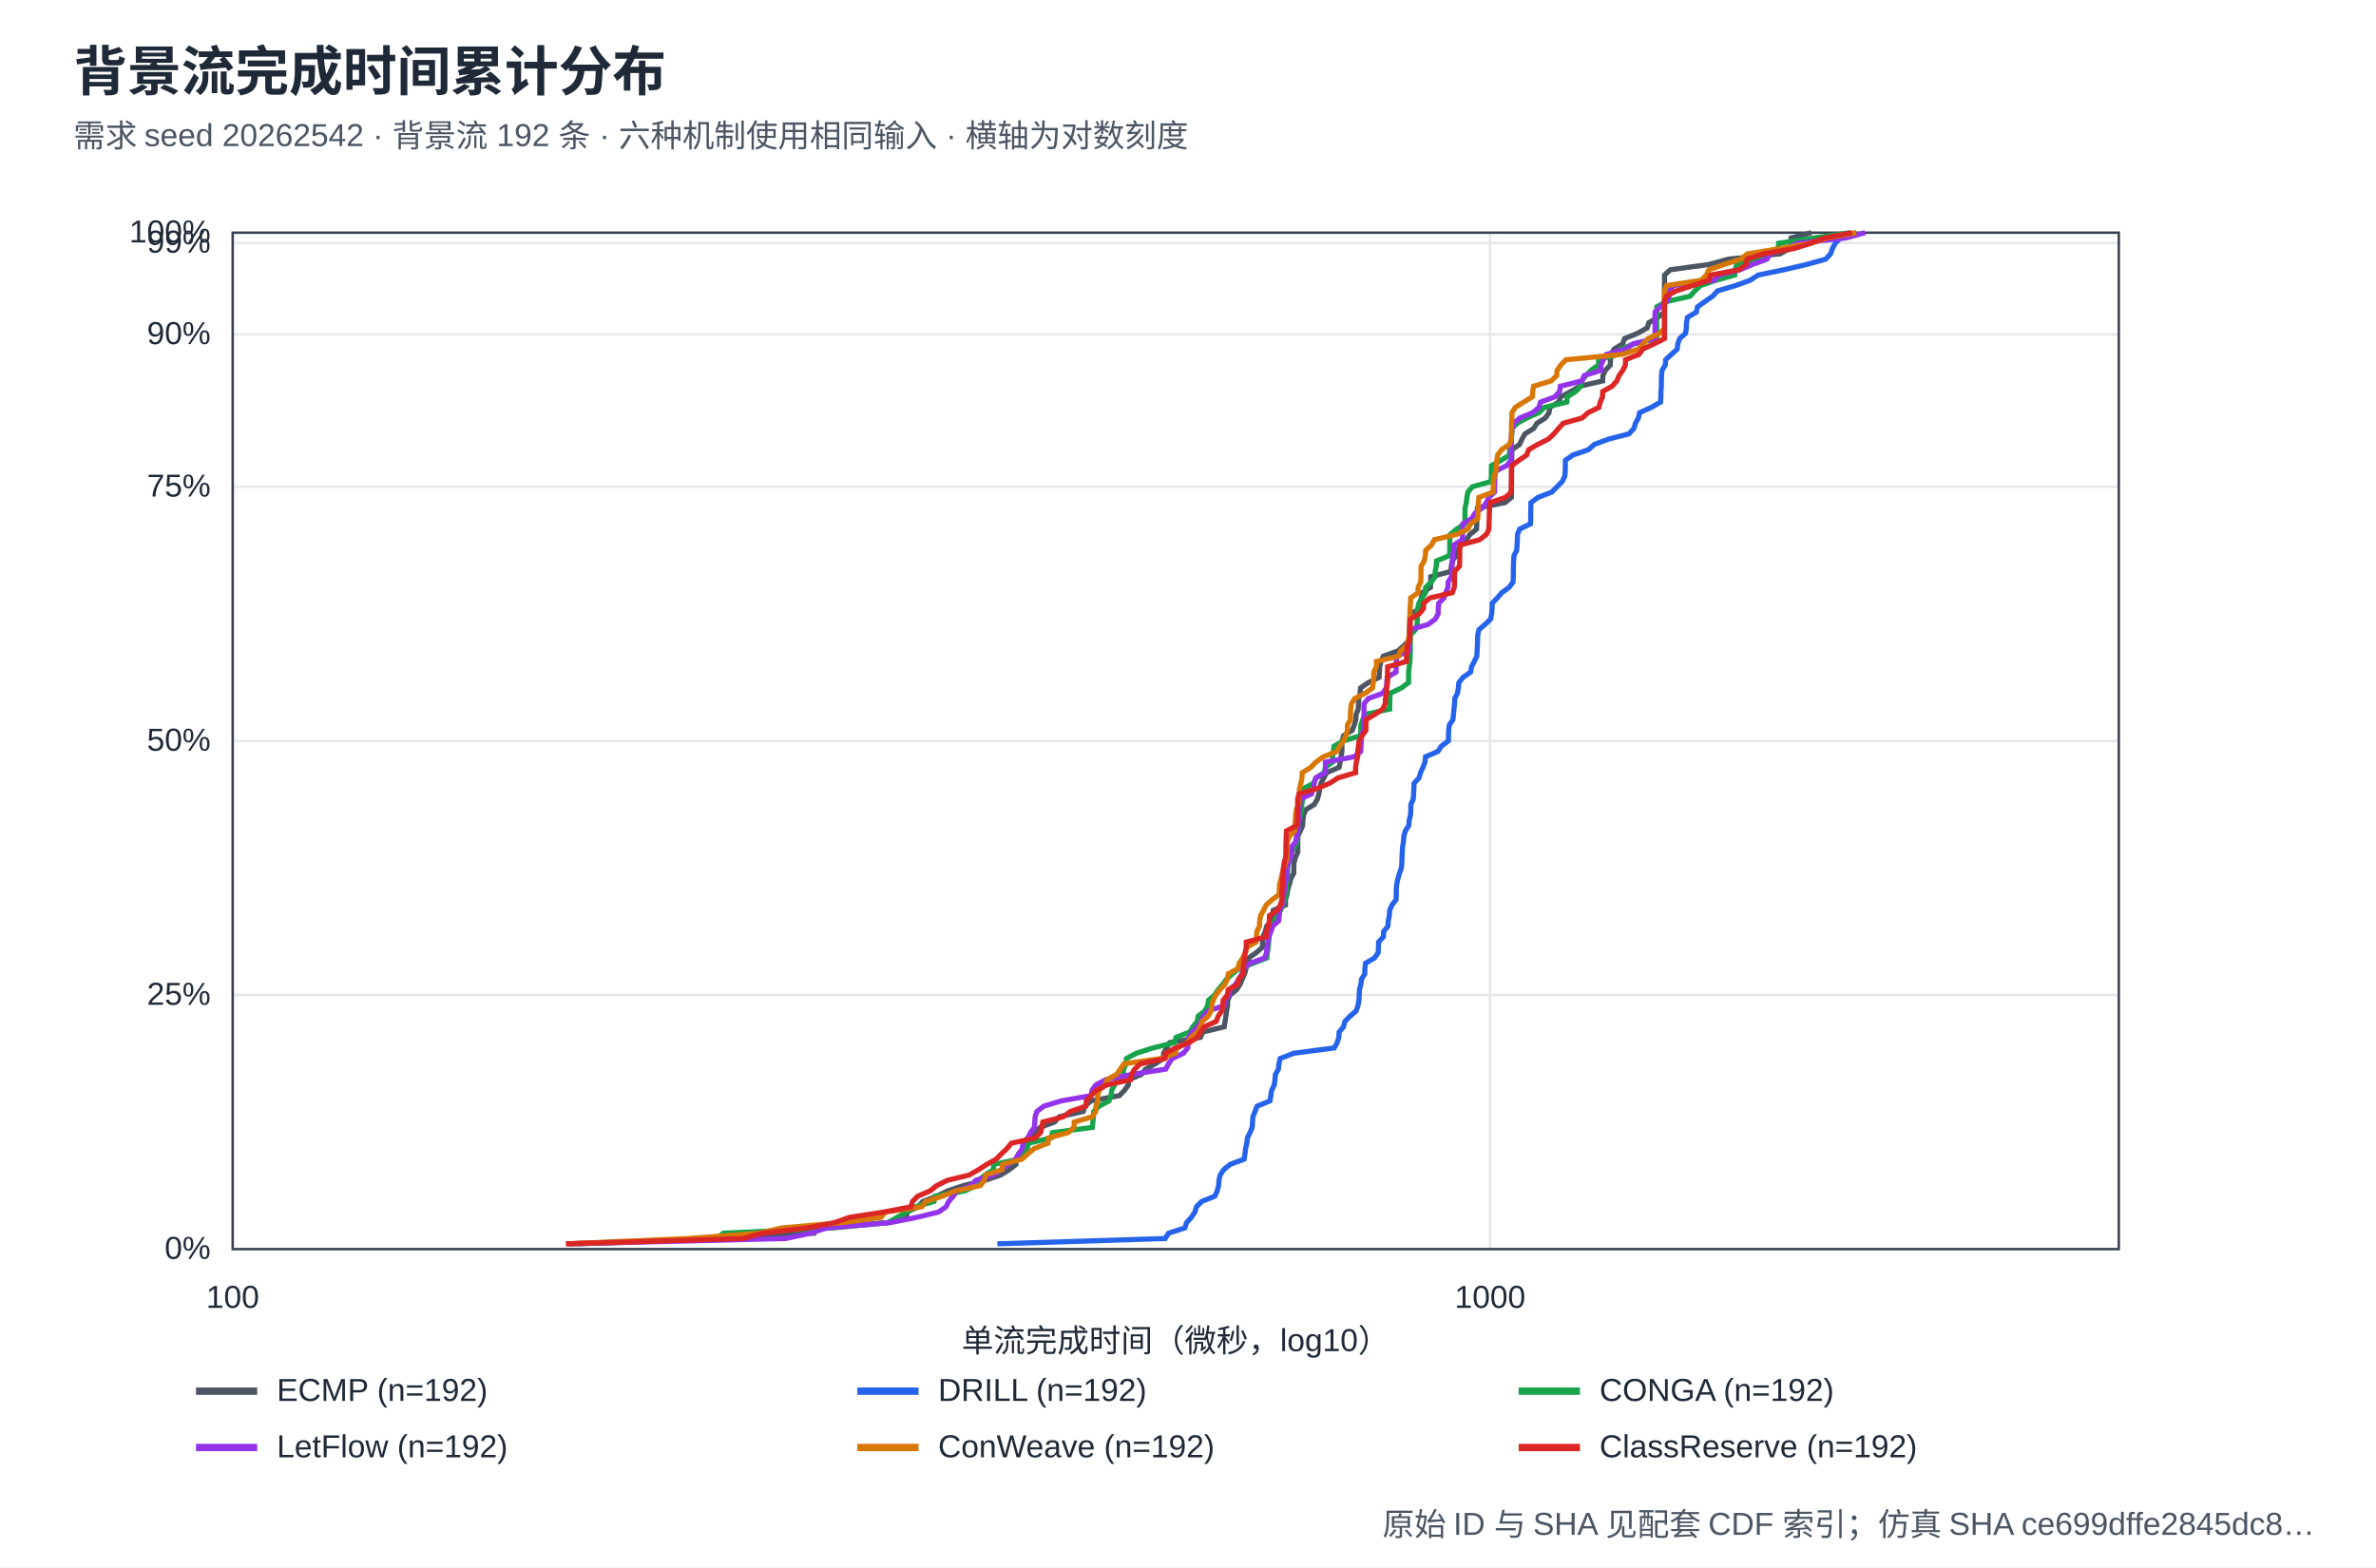
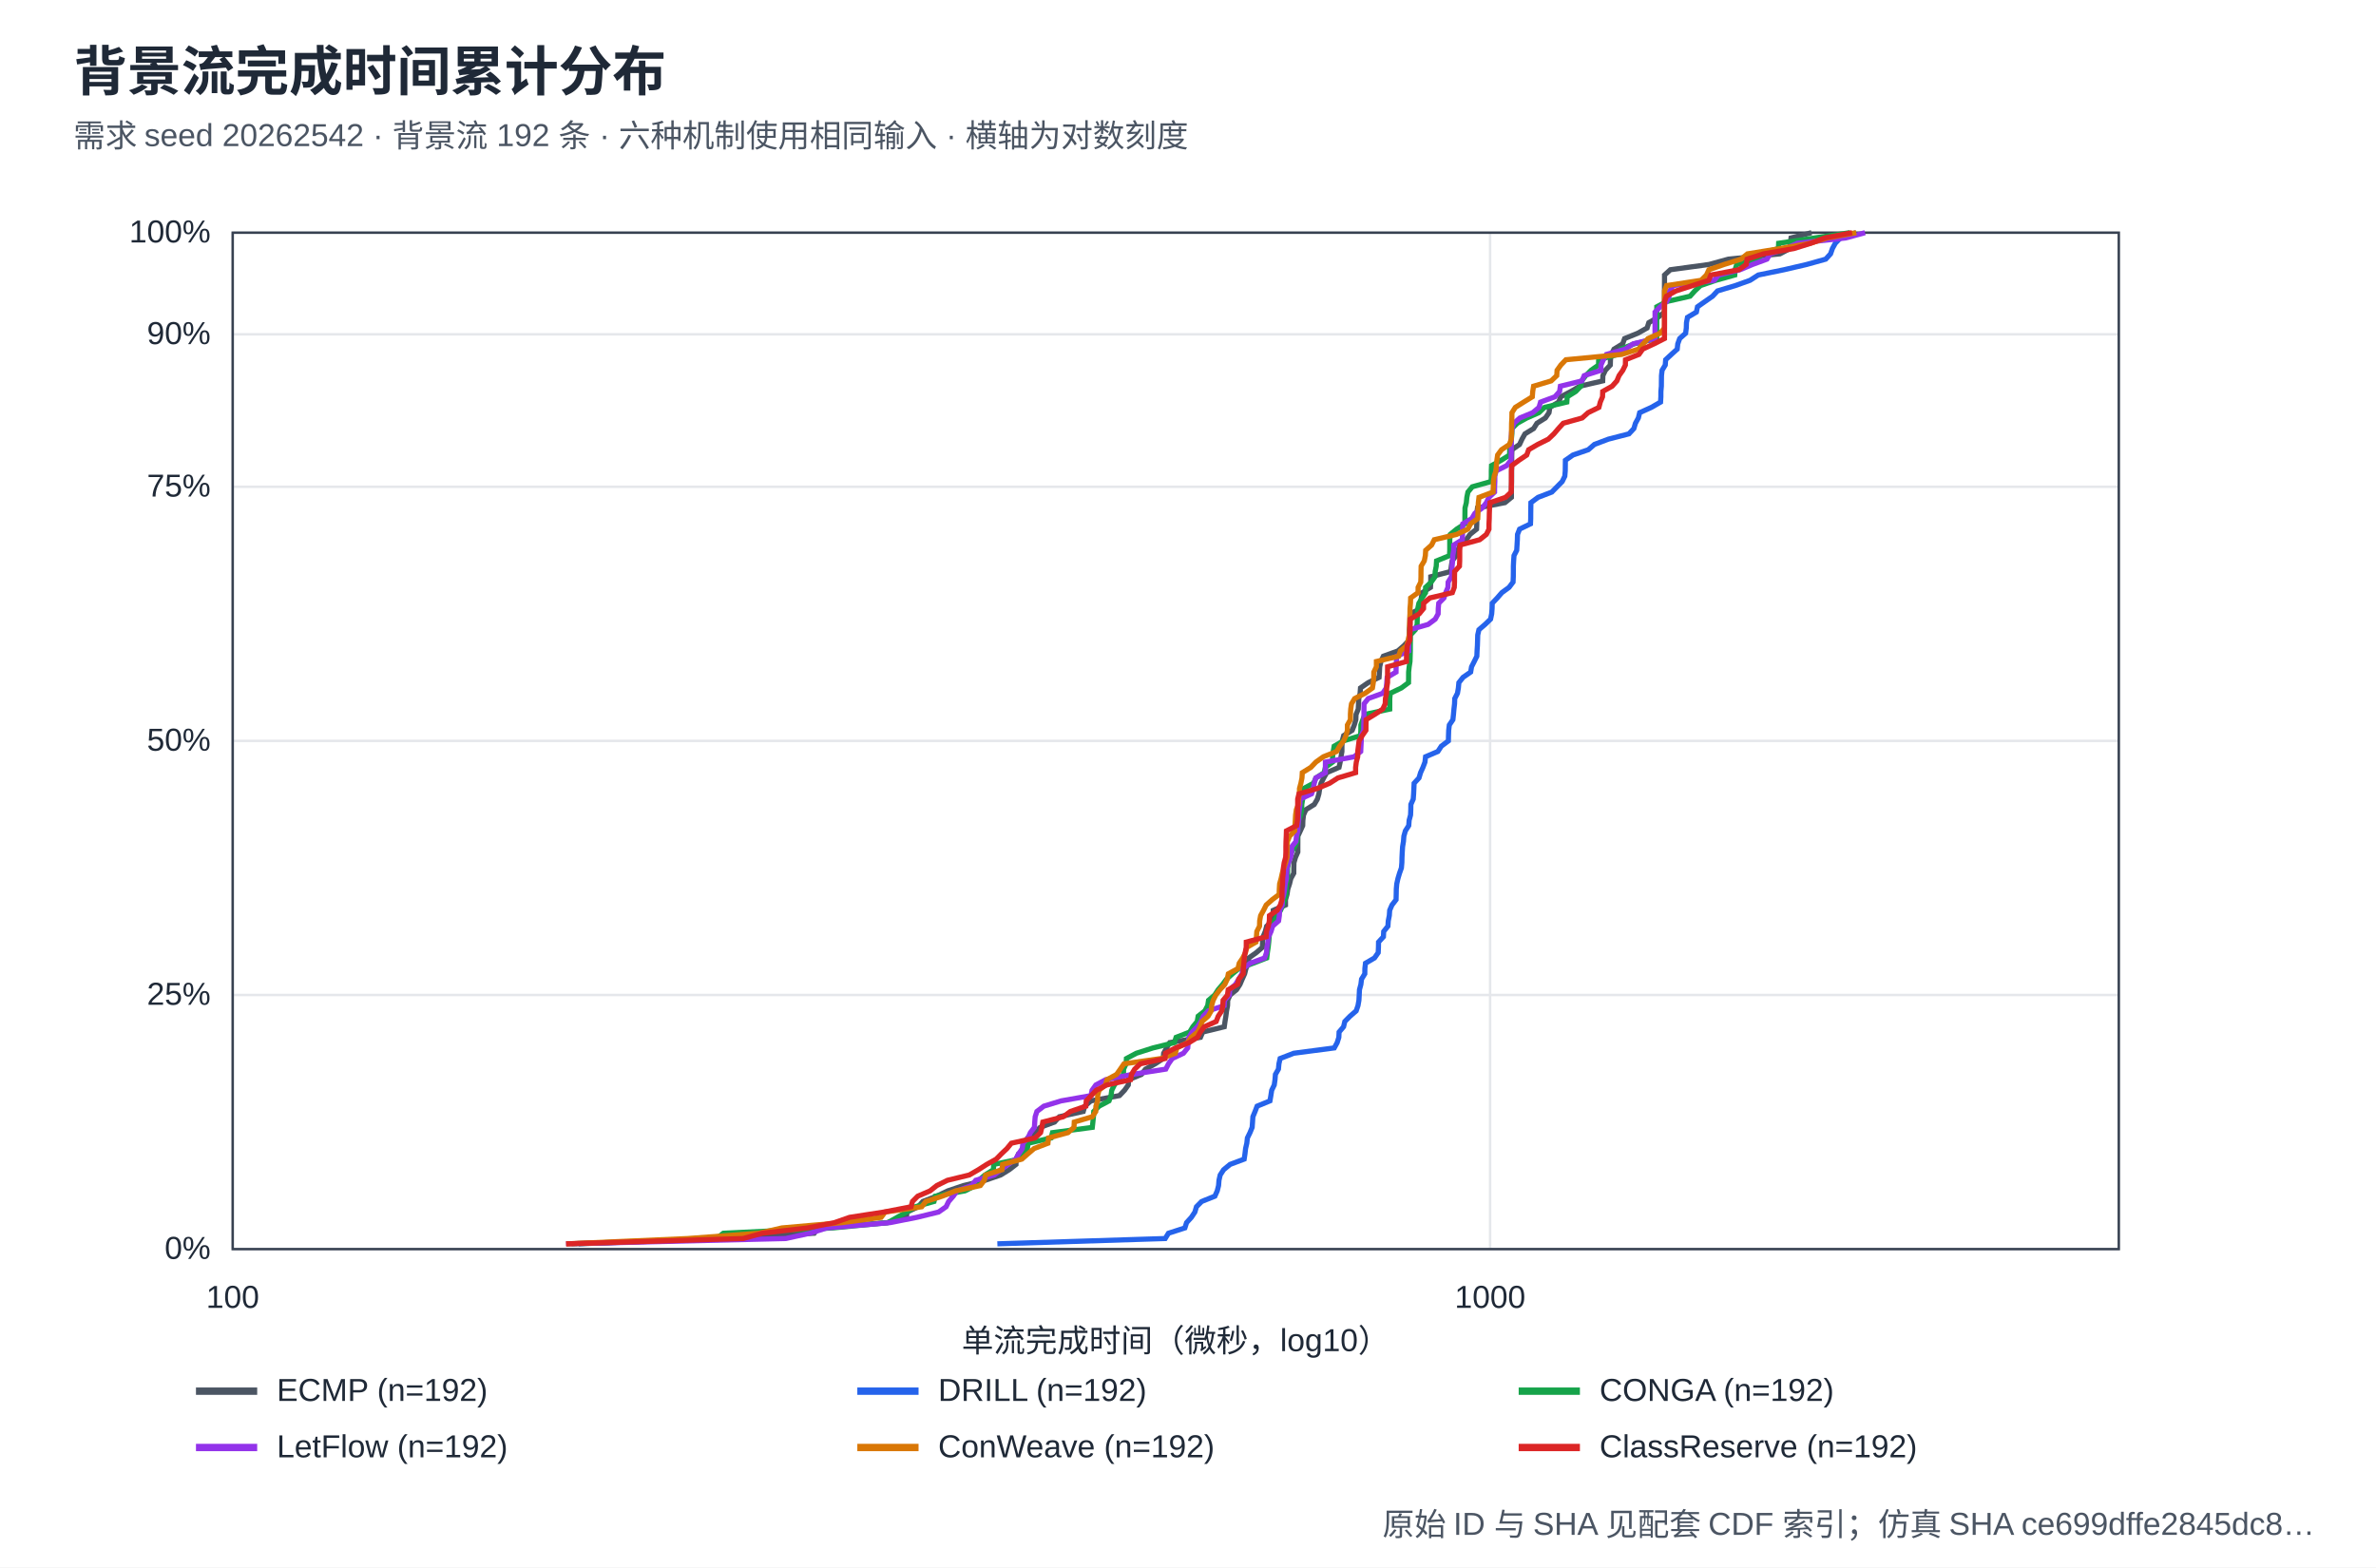
<svg xmlns="http://www.w3.org/2000/svg" width="970" height="640" viewBox="0 0 970 640">
  <rect width="100%" height="100%" fill="white" />
  <style>text{font-family:Arial,"Microsoft YaHei","Noto Sans CJK SC",sans-serif;fill:#1f2937}.title{font-size:22px;font-weight:700}.sub{font-size:13px;fill:#4b5563}.axis{font-size:13px}.grid{stroke:#e5e7eb;stroke-width:1}</style>
  <text class="title" x="30" y="37">背景流完成时间累计分布</text>
  <text class="sub" x="30" y="60">需求 seed 20262542 · 背景流 192 条 · 六种机制使用相同输入 · 横轴为对数刻度</text>
  <line class="grid" x1="95.00" y1="95" x2="95.00" y2="510" />
  <text class="axis" text-anchor="middle" x="95.00" y="534">100</text>
  <line class="grid" x1="608.33" y1="95" x2="608.33" y2="510" />
  <text class="axis" text-anchor="middle" x="608.33" y="534">1000</text>
  <line class="grid" x1="95" y1="510.00" x2="865" y2="510.00" />
  <text class="axis" text-anchor="end" x="86" y="514.00">0%</text>
  <line class="grid" x1="95" y1="406.25" x2="865" y2="406.25" />
  <text class="axis" text-anchor="end" x="86" y="410.25">25%</text>
  <line class="grid" x1="95" y1="302.50" x2="865" y2="302.50" />
  <text class="axis" text-anchor="end" x="86" y="306.50">50%</text>
  <line class="grid" x1="95" y1="198.75" x2="865" y2="198.75" />
  <text class="axis" text-anchor="end" x="86" y="202.75">75%</text>
  <line class="grid" x1="95" y1="136.50" x2="865" y2="136.50" />
  <text class="axis" text-anchor="end" x="86" y="140.50">90%</text>
-   <line class="grid" x1="95" y1="99.15" x2="865" y2="99.15" />
-   <text class="axis" text-anchor="end" x="86" y="103.15">99%</text>
  <line class="grid" x1="95" y1="95.00" x2="865" y2="95.00" />
  <text class="axis" text-anchor="end" x="86" y="99.00">100%</text>
  <rect x="95" y="95" width="770" height="415" fill="none" stroke="#374151" />
  <polyline points="236.26,507.84 295.47,505.68 332.40,503.52 333.87,501.35 362.31,499.19 370.05,497.03 370.27,494.87 374.85,492.71 376.74,490.55 382.38,488.39 386.94,486.22 393.32,484.06 402.18,481.90 408.50,479.74 412.00,477.58 414.78,475.42 414.86,473.26 415.82,471.09 419.33,468.93 419.38,466.77 419.55,464.61 422.39,462.45 424.65,460.29 430.52,458.12 432.47,455.96 442.24,453.80 442.84,451.64 445.38,449.48 457.02,447.32 459.07,445.16 460.62,442.99 460.79,440.83 466.00,438.67 467.66,436.51 471.60,434.35 474.89,432.19 475.06,430.03 476.26,427.86 477.54,425.70 490.09,423.54 491.01,421.38 499.81,419.22 500.11,417.06 500.46,414.90 500.74,412.73 501.15,410.57 501.21,408.41 502.17,406.25 504.82,404.09 506.22,401.93 507.14,399.77 508.12,397.60 508.67,395.44 509.67,393.28 509.82,391.12 512.87,388.96 515.36,386.80 515.45,384.64 515.65,382.47 516.55,380.31 517.12,378.15 519.55,375.99 519.71,373.83 519.81,371.67 524.80,369.51 524.80,367.34 525.42,365.18 525.75,363.02 526.46,360.86 526.98,358.70 528.18,356.54 528.20,354.38 528.26,352.21 528.88,350.05 529.84,347.89 529.84,345.73 529.85,343.57 529.85,341.41 530.86,339.24 531.83,337.08 531.90,334.92 532.16,332.76 533.11,330.60 536.56,328.44 537.82,326.28 538.44,324.11 538.77,321.95 539.31,319.79 540.40,317.63 541.63,315.47 546.66,313.31 547.13,311.15 547.47,308.98 547.84,306.82 547.84,304.66 547.97,302.50 548.55,300.34 552.04,298.18 552.88,296.02 553.52,293.85 553.61,291.69 554.50,289.53 554.61,287.37 554.73,285.21 555.26,283.05 555.42,280.89 558.55,278.72 563.01,276.56 563.15,274.40 563.26,272.24 563.76,270.08 564.76,267.92 570.70,265.76 573.20,263.59 575.19,261.43 575.28,259.27 575.32,257.11 575.59,254.95 575.61,252.79 575.68,250.62 580.01,248.46 580.01,246.30 580.24,244.14 580.61,241.98 583.99,239.82 584.11,237.66 584.11,235.49 592.24,233.33 592.49,231.17 592.84,229.01 594.45,226.85 595.17,224.69 596.03,222.53 598.61,220.36 600.12,218.20 602.81,216.04 602.90,213.88 602.90,211.72 602.91,209.56 603.18,207.40 614.39,205.23 617.03,203.07 617.04,200.91 617.05,198.75 617.11,196.59 617.12,194.43 617.12,192.27 617.13,190.10 617.15,187.94 617.17,185.78 617.25,183.62 620.36,181.46 621.36,179.30 622.56,177.14 626.10,174.97 627.47,172.81 630.90,170.65 632.39,168.49 632.72,166.33 636.32,164.17 637.16,162.01 641.31,159.84 644.97,157.68 654.30,155.52 654.37,153.36 655.39,151.20 657.41,149.04 657.47,146.88 657.82,144.71 658.92,142.55 662.45,140.39 663.24,138.23 668.58,136.07 672.43,133.91 673.12,131.74 676.86,129.58 679.50,127.42 679.51,125.26 679.51,123.10 679.52,120.94 679.52,118.78 679.52,116.61 679.54,114.45 679.54,112.29 681.91,110.13 697.75,107.97 705.60,105.81 726.65,103.65 730.72,101.48 730.92,99.32 731.18,97.16 739.55,95.00" fill="none" stroke="#4b5563" stroke-width="2.1" />
  <polyline points="407.17,507.84 475.69,505.68 477.02,503.52 483.73,501.35 484.42,499.19 486.38,497.03 487.81,494.87 488.45,492.71 490.58,490.55 495.97,488.39 496.94,486.22 497.48,484.06 497.65,481.90 498.14,479.74 499.55,477.58 502.17,475.42 507.93,473.26 508.26,471.09 508.51,468.93 509.01,466.77 509.25,464.61 510.31,462.45 511.19,460.29 511.35,458.12 511.49,455.96 512.38,453.80 513.21,451.64 518.46,449.48 518.83,447.32 519.16,445.16 520.21,442.99 520.52,440.83 520.69,438.67 521.92,436.51 522.12,434.35 522.61,432.19 528.17,430.03 544.72,427.86 545.90,425.70 546.58,423.54 546.68,421.38 548.51,419.22 549.02,417.06 551.16,414.90 553.66,412.73 554.40,410.57 554.78,408.41 554.90,406.25 555.00,404.09 555.58,401.93 555.85,399.77 557.18,397.60 557.21,395.44 557.46,393.28 561.14,391.12 562.65,388.96 562.75,386.80 562.79,384.64 564.78,382.47 564.89,380.31 566.62,378.15 566.76,375.99 567.19,373.83 567.34,371.67 568.27,369.51 569.94,367.34 570.00,365.18 570.04,363.02 570.23,360.86 570.71,358.70 571.35,356.54 572.12,354.38 572.31,352.21 572.36,350.05 572.47,347.89 572.60,345.73 572.96,343.57 573.13,341.41 573.74,339.24 575.12,337.08 575.28,334.92 575.86,332.76 575.95,330.60 575.99,328.44 576.95,326.28 577.11,324.11 577.21,321.95 577.31,319.79 579.30,317.63 579.95,315.47 580.92,313.31 581.74,311.15 581.98,308.98 587.01,306.82 588.42,304.66 591.30,302.50 591.35,300.34 591.43,298.18 591.68,296.02 593.14,293.85 593.38,291.69 593.57,289.53 593.82,287.37 593.90,285.21 595.01,283.05 595.38,280.89 595.58,278.72 597.28,276.56 600.39,274.40 600.76,272.24 601.86,270.08 602.92,267.92 603.01,265.76 603.15,263.59 603.22,261.43 603.28,259.27 603.77,257.11 606.28,254.95 608.52,252.79 608.98,250.62 609.14,248.46 609.20,246.30 611.25,244.14 613.12,241.98 616.08,239.82 617.70,237.66 617.80,235.49 617.83,233.33 617.83,231.17 617.94,229.01 618.09,226.85 619.20,224.69 619.33,222.53 619.46,220.36 619.52,218.20 620.37,216.04 624.82,213.88 624.91,211.72 624.92,209.56 624.95,207.40 624.99,205.23 627.91,203.07 633.52,200.91 635.65,198.75 637.78,196.59 638.83,194.43 639.01,192.27 639.04,190.10 639.07,187.94 642.16,185.78 648.42,183.62 650.91,181.46 656.63,179.30 665.00,177.14 667.03,174.97 667.67,172.81 668.86,170.65 669.39,168.49 674.17,166.33 677.92,164.17 678.05,162.01 678.06,159.84 678.25,157.68 678.27,155.52 678.30,153.36 678.54,151.20 679.84,149.04 680.00,146.88 682.33,144.71 684.72,142.55 684.95,140.39 685.73,138.23 688.15,136.07 688.43,133.91 688.50,131.74 688.91,129.58 692.55,127.42 693.00,125.26 696.07,123.10 699.17,120.94 701.17,118.78 708.42,116.61 714.46,114.45 717.80,112.29 728.34,110.13 737.62,107.97 745.34,105.81 747.32,103.65 748.08,101.48 749.26,99.32 751.36,97.16 757.72,95.00" fill="none" stroke="#2563eb" stroke-width="2.1" />
  <polyline points="233.34,507.84 292.60,505.68 295.30,503.52 340.07,501.35 362.46,499.19 366.29,497.03 370.20,494.87 373.66,492.71 381.31,490.55 381.83,488.39 393.94,486.22 398.30,484.06 399.56,481.90 402.11,479.74 405.58,477.58 405.66,475.42 416.16,473.26 417.27,471.09 419.36,468.93 419.79,466.77 429.12,464.61 429.66,462.45 445.93,460.29 446.17,458.12 446.39,455.96 446.52,453.80 448.70,451.64 452.77,449.48 453.57,447.32 453.87,445.16 454.96,442.99 456.66,440.83 458.67,438.67 458.70,436.51 459.73,434.35 459.86,432.19 463.91,430.03 470.71,427.86 479.45,425.70 480.13,423.54 485.69,421.38 486.98,419.22 488.76,417.06 489.14,414.90 491.89,412.73 493.04,410.57 493.38,408.41 495.92,406.25 497.30,404.09 499.14,401.93 500.72,399.77 503.15,397.60 505.76,395.44 511.59,393.28 517.15,391.12 517.40,388.96 517.73,386.80 517.96,384.64 518.15,382.47 518.20,380.31 519.08,378.15 520.31,375.99 521.48,373.83 522.79,371.67 523.74,369.51 524.46,367.34 525.02,365.18 525.08,363.02 525.19,360.86 525.59,358.70 525.64,356.54 525.64,354.38 526.04,352.21 526.16,350.05 527.30,347.89 528.54,345.73 529.56,343.57 529.59,341.41 529.88,339.24 529.91,337.08 530.10,334.92 531.01,332.76 531.41,330.60 531.46,328.44 531.81,326.28 532.03,324.11 532.19,321.95 536.24,319.79 537.25,317.63 540.58,315.47 541.10,313.31 544.02,311.15 544.03,308.98 544.29,306.82 544.66,304.66 548.42,302.50 555.45,300.34 555.56,298.18 555.58,296.02 556.37,293.85 557.24,291.69 567.36,289.53 567.37,287.37 567.37,285.21 567.59,283.05 572.11,280.89 575.03,278.72 575.06,276.56 575.07,274.40 575.30,272.24 575.63,270.08 575.70,267.92 575.76,265.76 575.76,263.59 575.79,261.43 575.81,259.27 577.82,257.11 578.54,254.95 578.59,252.79 578.64,250.62 578.80,248.46 579.25,246.30 580.61,244.14 581.98,241.98 581.98,239.82 584.28,237.66 585.84,235.49 585.92,233.33 586.34,231.17 586.47,229.01 591.76,226.85 591.86,224.69 591.86,222.53 591.86,220.36 592.06,218.20 594.67,216.04 598.03,213.88 598.04,211.72 598.06,209.56 598.09,207.40 598.63,205.23 598.84,203.07 599.28,200.91 601.06,198.75 608.74,196.59 608.84,194.43 608.84,192.27 608.92,190.10 612.82,187.94 616.29,185.78 616.33,183.62 616.53,181.46 617.02,179.30 617.22,177.14 617.25,174.97 619.44,172.81 623.32,170.65 628.25,168.49 630.55,166.33 639.66,164.17 639.82,162.01 643.29,159.84 645.39,157.68 645.69,155.52 647.39,153.36 649.54,151.20 652.60,149.04 652.65,146.88 660.49,144.71 661.64,142.55 667.14,140.39 676.36,138.23 676.36,136.07 676.37,133.91 676.37,131.74 676.37,129.58 676.38,127.42 676.38,125.26 680.48,123.10 689.97,120.94 691.91,118.78 694.20,116.61 700.48,114.45 708.22,112.29 708.33,110.13 709.03,107.97 718.23,105.81 718.30,103.65 726.04,101.48 726.13,99.32 740.78,97.16 755.22,95.00" fill="none" stroke="#16a34a" stroke-width="2.1" />
  <polyline points="231.13,507.84 320.72,505.68 330.66,503.52 337.53,501.35 363.37,499.19 374.30,497.03 383.16,494.87 386.24,492.71 387.29,490.55 389.17,488.39 390.67,486.22 396.62,484.06 398.35,481.90 405.86,479.74 408.60,477.58 411.55,475.42 414.66,473.26 415.91,471.09 417.34,468.93 417.60,466.77 419.69,464.61 420.65,462.45 422.30,460.29 422.43,458.12 422.61,455.96 423.31,453.80 426.13,451.64 433.19,449.48 445.42,447.32 445.82,445.16 447.37,442.99 451.38,440.83 462.16,438.67 475.93,436.51 477.04,434.35 478.56,432.19 483.14,430.03 484.89,427.86 485.08,425.70 485.37,423.54 486.70,421.38 488.85,419.22 490.31,417.06 491.24,414.90 493.29,412.73 499.78,410.57 499.90,408.41 501.89,406.25 502.02,404.09 504.40,401.93 505.71,399.77 507.03,397.60 507.43,395.44 510.38,393.28 516.28,391.12 517.04,388.96 517.22,386.80 517.62,384.64 517.89,382.47 518.90,380.31 519.54,378.15 521.98,375.99 522.30,373.83 522.39,371.67 523.46,369.51 523.50,367.34 524.08,365.18 524.44,363.02 524.68,360.86 525.18,358.70 525.21,356.54 525.42,354.38 526.04,352.21 526.87,350.05 527.30,347.89 527.33,345.73 529.06,343.57 529.29,341.41 529.85,339.24 529.91,337.08 530.17,334.92 530.18,332.76 530.41,330.60 530.71,328.44 530.74,326.28 535.45,324.11 536.14,321.95 536.55,319.79 537.15,317.63 541.08,315.47 541.09,313.31 541.10,311.15 552.84,308.98 555.51,306.82 555.62,304.66 555.73,302.50 555.75,300.34 556.71,298.18 556.75,296.02 556.82,293.85 556.83,291.69 556.84,289.53 556.87,287.37 558.58,285.21 564.50,283.05 565.95,280.89 566.14,278.72 566.31,276.56 569.93,274.40 569.96,272.24 570.07,270.08 570.26,267.92 575.12,265.76 575.12,263.59 575.13,261.43 575.49,259.27 575.53,257.11 583.03,254.95 585.93,252.79 587.12,250.62 587.17,248.46 587.36,246.30 589.49,244.14 590.21,241.98 591.12,239.82 591.20,237.66 592.53,235.49 592.77,233.33 592.81,231.17 593.02,229.01 593.09,226.85 593.47,224.69 593.49,222.53 596.99,220.36 597.08,218.20 597.08,216.04 597.20,213.88 600.85,211.72 602.14,209.56 605.14,207.40 606.80,205.23 607.86,203.07 610.15,200.91 610.16,198.75 610.26,196.59 610.27,194.43 610.78,192.27 615.10,190.10 616.86,187.94 616.96,185.78 616.96,183.62 617.01,181.46 617.01,179.30 617.06,177.14 617.27,174.97 618.02,172.81 620.50,170.65 625.73,168.49 628.30,166.33 628.92,164.17 634.77,162.01 636.70,159.84 637.02,157.68 645.84,155.52 646.75,153.36 653.58,151.20 653.59,149.04 654.58,146.88 655.80,144.71 663.55,142.55 666.72,140.39 675.66,138.23 675.66,136.07 675.66,133.91 675.67,131.74 675.67,129.58 675.67,127.42 677.79,125.26 680.44,123.10 681.45,120.94 681.61,118.78 683.10,116.61 699.84,114.45 701.61,112.29 710.35,110.13 715.51,107.97 721.36,105.81 722.66,103.65 729.00,101.48 733.80,99.32 753.47,97.16 761.41,95.00" fill="none" stroke="#9333ea" stroke-width="2.1" />
  <polyline points="231.23,507.84 280.80,505.68 309.79,503.52 319.19,501.35 343.86,499.19 359.73,497.03 361.36,494.87 376.29,492.71 377.97,490.55 384.65,488.39 390.11,486.22 400.22,484.06 401.84,481.90 402.36,479.74 409.04,477.58 409.30,475.42 417.17,473.26 419.64,471.09 422.18,468.93 427.82,466.77 428.04,464.61 436.00,462.45 438.46,460.29 438.57,458.12 445.93,455.96 447.35,453.80 447.40,451.64 448.11,449.48 448.12,447.32 448.66,445.16 451.32,442.99 451.91,440.83 455.85,438.67 457.38,436.51 458.86,434.35 474.00,432.19 479.85,430.03 480.44,427.86 484.82,425.70 486.30,423.54 488.89,421.38 490.01,419.22 490.75,417.06 493.21,414.90 494.46,412.73 494.65,410.57 495.27,408.41 496.37,406.25 498.03,404.09 500.03,401.93 501.04,399.77 501.46,397.60 505.40,395.44 505.91,393.28 507.35,391.12 508.46,388.96 509.01,386.80 512.75,384.64 512.94,382.47 513.10,380.31 514.20,378.15 514.26,375.99 514.65,373.83 515.84,371.67 516.92,369.51 519.36,367.34 522.22,365.18 522.28,363.02 522.41,360.86 523.01,358.70 523.48,356.54 524.12,354.38 524.86,352.21 525.44,350.05 525.46,347.89 525.48,345.73 525.59,343.57 526.48,341.41 528.53,339.24 528.66,337.08 528.80,334.92 528.92,332.76 529.23,330.60 530.07,328.44 530.10,326.28 530.49,324.11 530.51,321.95 531.09,319.79 531.53,317.63 531.66,315.47 535.15,313.31 537.21,311.15 540.25,308.98 545.67,306.82 546.91,304.66 548.55,302.50 549.48,300.34 550.08,298.18 550.08,296.02 551.30,293.85 551.30,291.69 551.43,289.53 551.74,287.37 553.04,285.21 557.32,283.05 560.30,280.89 560.65,278.72 560.84,276.56 560.86,274.40 561.91,272.24 561.92,270.08 571.00,267.92 571.70,265.76 574.31,263.59 574.88,261.43 575.35,259.27 575.44,257.11 575.44,254.95 575.55,252.79 575.61,250.62 575.64,248.46 575.82,246.30 575.89,244.14 578.92,241.98 578.94,239.82 580.02,237.66 580.11,235.49 580.12,233.33 580.18,231.17 581.46,229.01 581.90,226.85 582.03,224.69 584.45,222.53 585.54,220.36 594.66,218.20 599.25,216.04 600.35,213.88 603.29,211.72 603.39,209.56 603.40,207.40 603.53,205.23 603.78,203.07 609.54,200.91 609.65,198.75 609.68,196.59 610.00,194.43 610.72,192.27 610.89,190.10 611.09,187.94 611.40,185.78 612.99,183.62 616.23,181.46 616.97,179.30 617.05,177.14 617.07,174.97 617.10,172.81 617.22,170.65 617.25,168.49 618.62,166.33 622.06,164.17 625.56,162.01 625.73,159.84 626.08,157.68 633.26,155.52 635.54,153.36 635.67,151.20 637.21,149.04 639.27,146.88 662.05,144.71 668.89,142.55 670.81,140.39 672.80,138.23 677.72,136.07 679.52,133.91 679.53,131.74 679.53,129.58 679.53,127.42 679.53,125.26 679.53,123.10 679.54,120.94 679.54,118.78 680.36,116.61 694.47,114.45 696.65,112.29 697.66,110.13 703.89,107.97 710.77,105.81 713.39,103.65 726.77,101.48 739.03,99.32 745.93,97.16 757.84,95.00" fill="none" stroke="#d97706" stroke-width="2.1" />
  <polyline points="231.09,507.84 303.38,505.68 311.19,503.52 329.69,501.35 340.67,499.19 346.84,497.03 360.81,494.87 371.93,492.71 372.52,490.55 374.67,488.39 379.70,486.22 382.43,484.06 386.79,481.90 395.71,479.74 399.45,477.58 402.82,475.42 406.71,473.26 408.83,471.09 411.11,468.93 412.87,466.77 422.56,464.61 424.82,462.45 425.34,460.29 425.72,458.12 434.08,455.96 437.00,453.80 443.30,451.64 443.46,449.48 445.49,447.32 447.54,445.16 451.78,442.99 461.56,440.83 461.92,438.67 463.24,436.51 465.51,434.35 475.62,432.19 475.80,430.03 479.86,427.86 485.39,425.70 488.88,423.54 490.03,421.38 491.66,419.22 496.51,417.06 497.34,414.90 498.79,412.73 499.20,410.57 499.32,408.41 501.11,406.25 501.41,404.09 505.23,401.93 505.73,399.77 507.53,397.60 507.58,395.44 507.81,393.28 507.96,391.12 508.34,388.96 508.77,386.80 508.79,384.64 516.90,382.47 517.03,380.31 517.78,378.15 518.20,375.99 518.26,373.83 521.43,371.67 522.70,369.51 523.34,367.34 523.37,365.18 523.39,363.02 523.60,360.86 523.63,358.70 523.88,356.54 523.94,354.38 524.27,352.21 524.86,350.05 524.96,347.89 524.96,345.73 525.01,343.57 525.11,341.41 525.18,339.24 529.35,337.08 529.66,334.92 529.77,332.76 529.78,330.60 529.78,328.44 529.78,326.28 530.30,324.11 537.72,321.95 542.84,319.79 546.19,317.63 553.42,315.47 553.43,313.31 553.71,311.15 554.28,308.98 554.29,306.82 554.57,304.66 554.84,302.50 556.14,300.34 557.64,298.18 557.66,296.02 557.71,293.85 561.23,291.69 564.50,289.53 565.51,287.37 565.60,285.21 566.08,283.05 566.10,280.89 566.47,278.72 566.47,276.56 566.47,274.40 566.48,272.24 574.20,270.08 574.21,267.92 574.33,265.76 574.52,263.59 575.55,261.43 575.59,259.27 575.69,257.11 575.69,254.95 575.74,252.79 579.39,250.62 581.16,248.46 581.19,246.30 583.74,244.14 592.91,241.98 593.71,239.82 593.80,237.66 593.80,235.49 593.85,233.33 595.82,231.17 595.92,229.01 595.93,226.85 595.93,224.69 596.09,222.53 604.08,220.36 606.80,218.20 607.87,216.04 607.88,213.88 607.98,211.72 608.02,209.56 608.11,207.40 608.31,205.23 614.63,203.07 616.94,200.91 617.02,198.75 617.03,196.59 617.03,194.43 617.03,192.27 617.19,190.10 620.08,187.94 623.29,185.78 624.07,183.62 627.77,181.46 632.11,179.30 634.38,177.14 636.23,174.97 638.19,172.81 645.93,170.65 648.34,168.49 652.76,166.33 653.32,164.17 654.23,162.01 654.30,159.84 658.16,157.68 660.09,155.52 660.98,153.36 662.51,151.20 663.56,149.04 663.60,146.88 669.10,144.71 670.63,142.55 675.27,140.39 679.52,138.23 679.53,136.07 679.53,133.91 679.53,131.74 679.53,129.58 679.53,127.42 679.54,125.26 679.54,123.10 680.31,120.94 684.22,118.78 690.95,116.61 697.55,114.45 698.48,112.29 709.88,110.13 712.89,107.97 713.24,105.81 719.92,103.65 732.37,101.48 739.28,99.32 744.86,97.16 756.13,95.00" fill="none" stroke="#dc2626" stroke-width="2.1" />
  <line x1="80" y1="568" x2="105" y2="568" stroke="#4b5563" stroke-width="3" />
  <text class="axis" x="113" y="572">ECMP (n=192)</text>
  <line x1="350" y1="568" x2="375" y2="568" stroke="#2563eb" stroke-width="3" />
  <text class="axis" x="383" y="572">DRILL (n=192)</text>
  <line x1="620" y1="568" x2="645" y2="568" stroke="#16a34a" stroke-width="3" />
  <text class="axis" x="653" y="572">CONGA (n=192)</text>
  <line x1="80" y1="591" x2="105" y2="591" stroke="#9333ea" stroke-width="3" />
  <text class="axis" x="113" y="595">LetFlow (n=192)</text>
  <line x1="350" y1="591" x2="375" y2="591" stroke="#d97706" stroke-width="3" />
  <text class="axis" x="383" y="595">ConWeave (n=192)</text>
  <line x1="620" y1="591" x2="645" y2="591" stroke="#dc2626" stroke-width="3" />
  <text class="axis" x="653" y="595">ClassReserve (n=192)</text>
  <text class="axis" text-anchor="middle" x="480" y="552">单流完成时间（微秒，log10）</text>
  <text class="sub" x="945" y="627" text-anchor="end">原始 ID 与 SHA 见配套 CDF 索引；仿真 SHA ce699dffe2845dc8…</text>
</svg>
